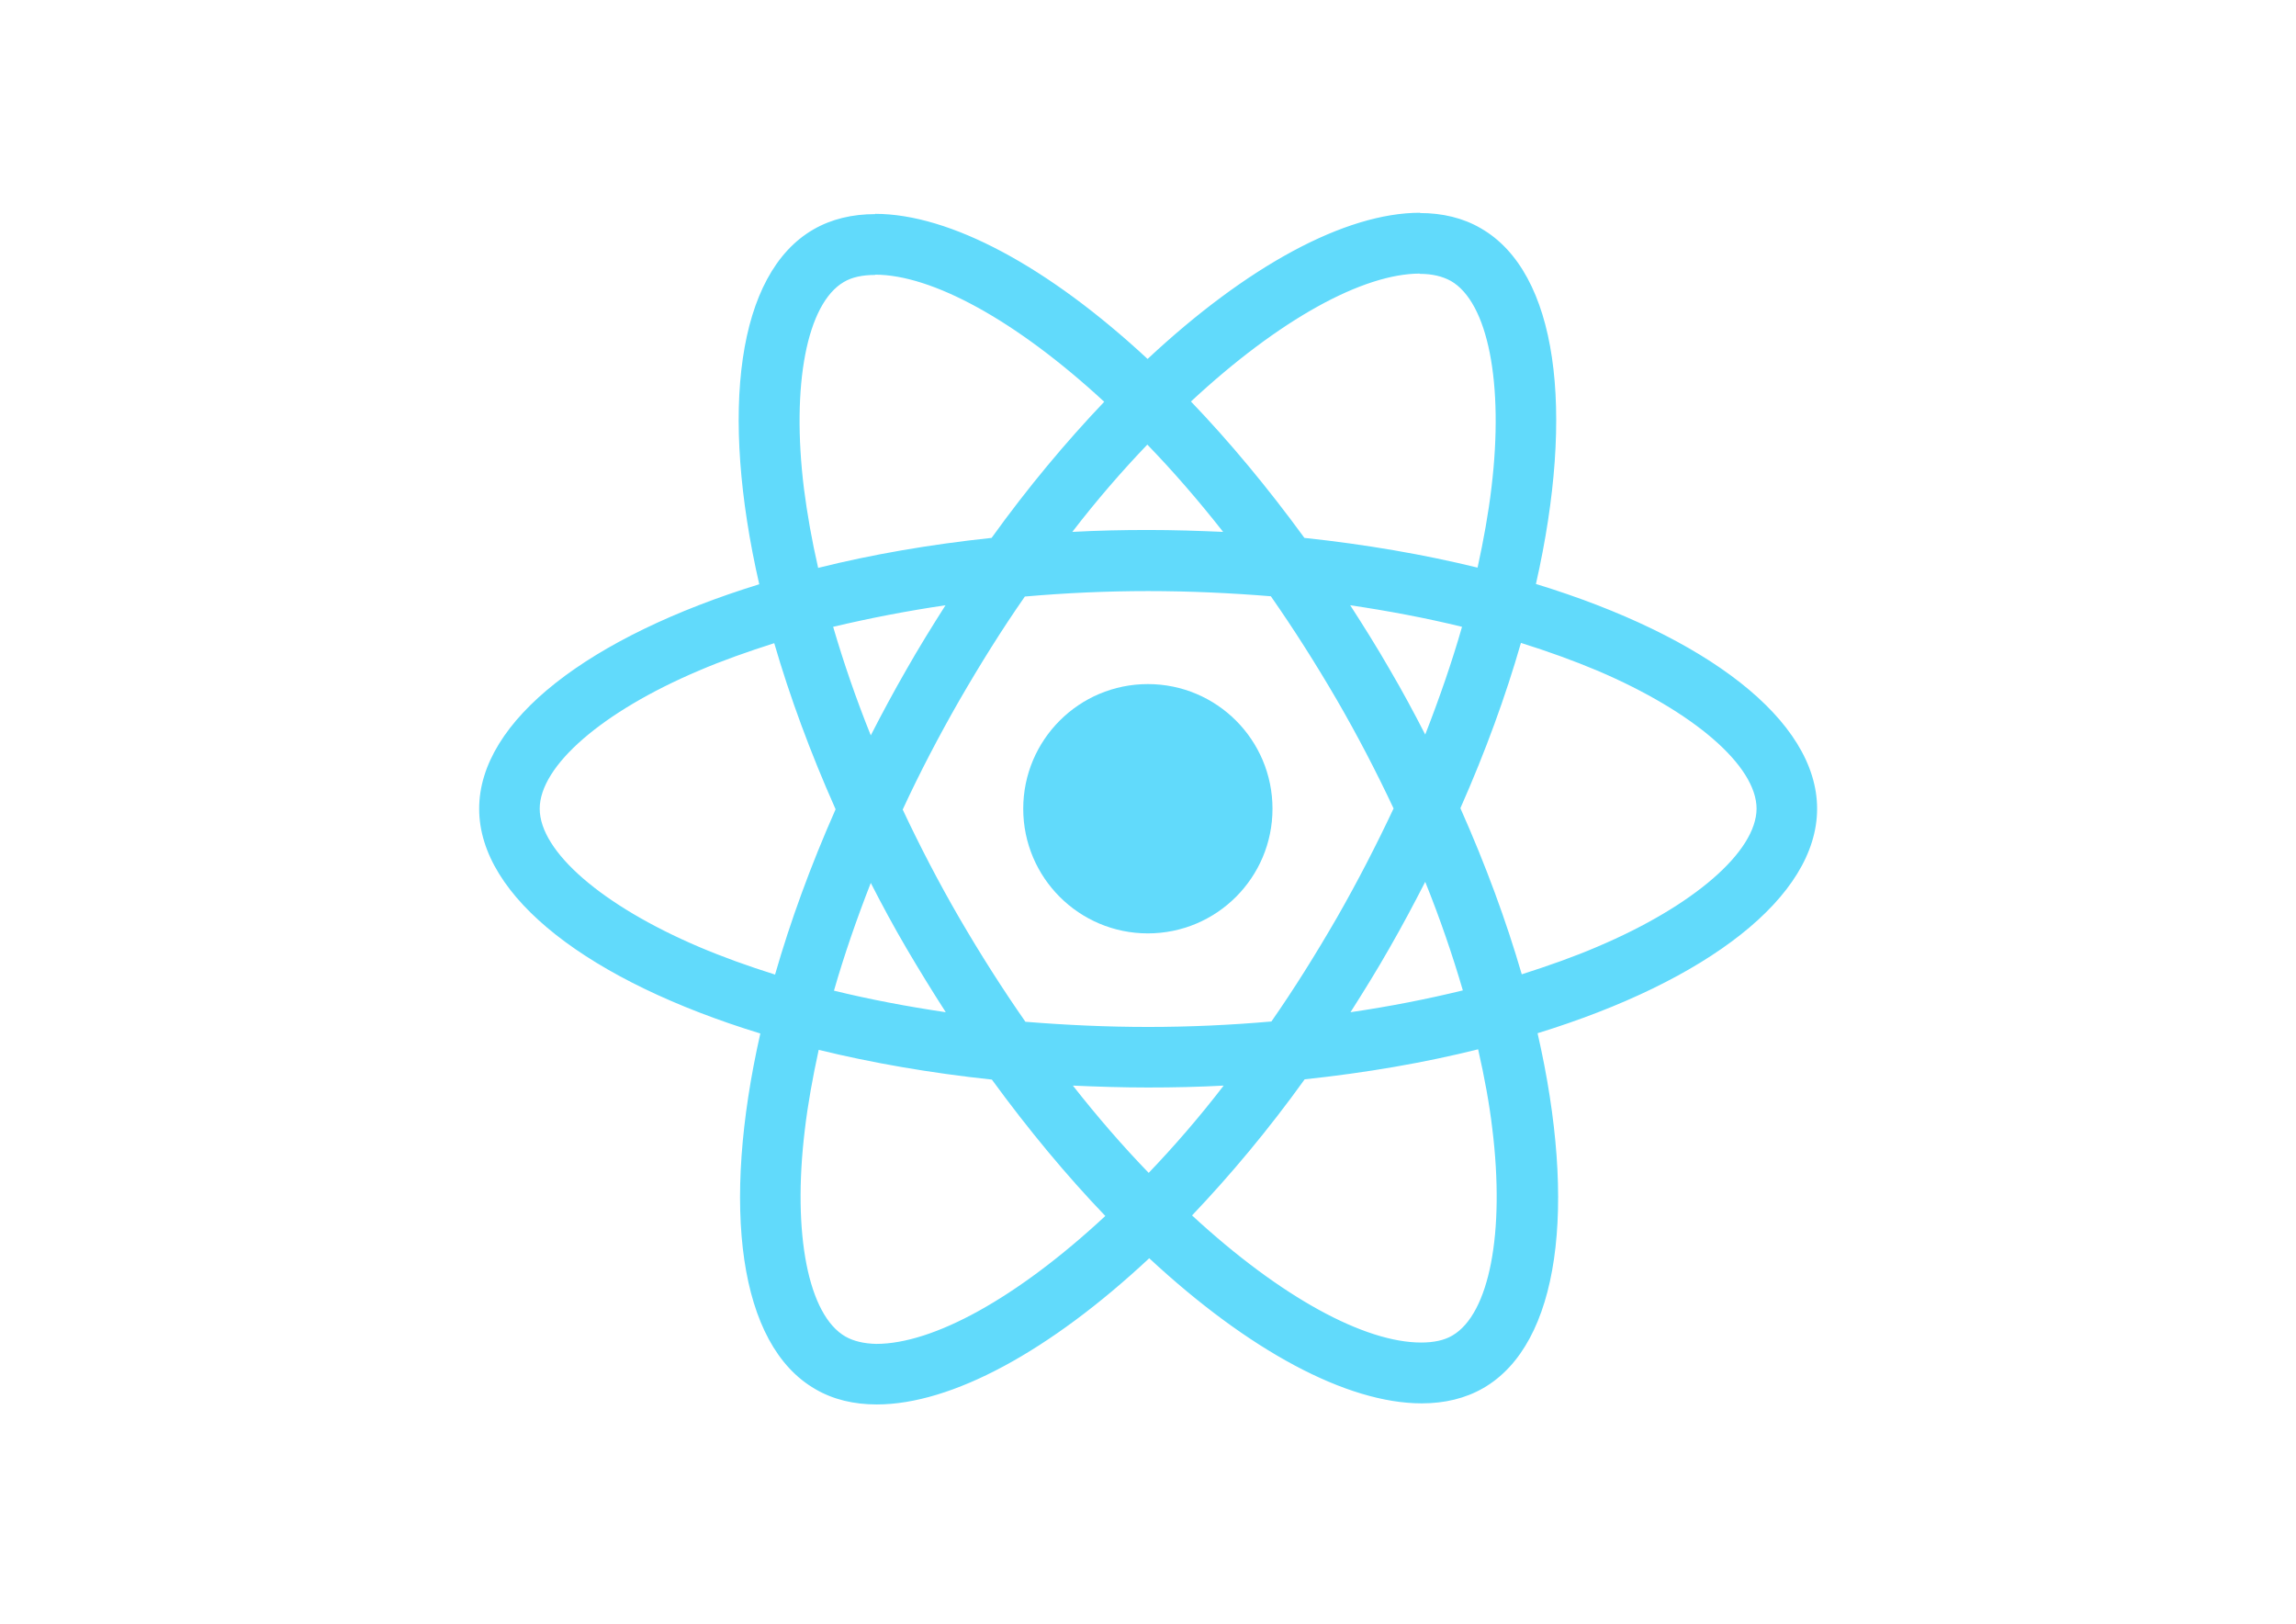
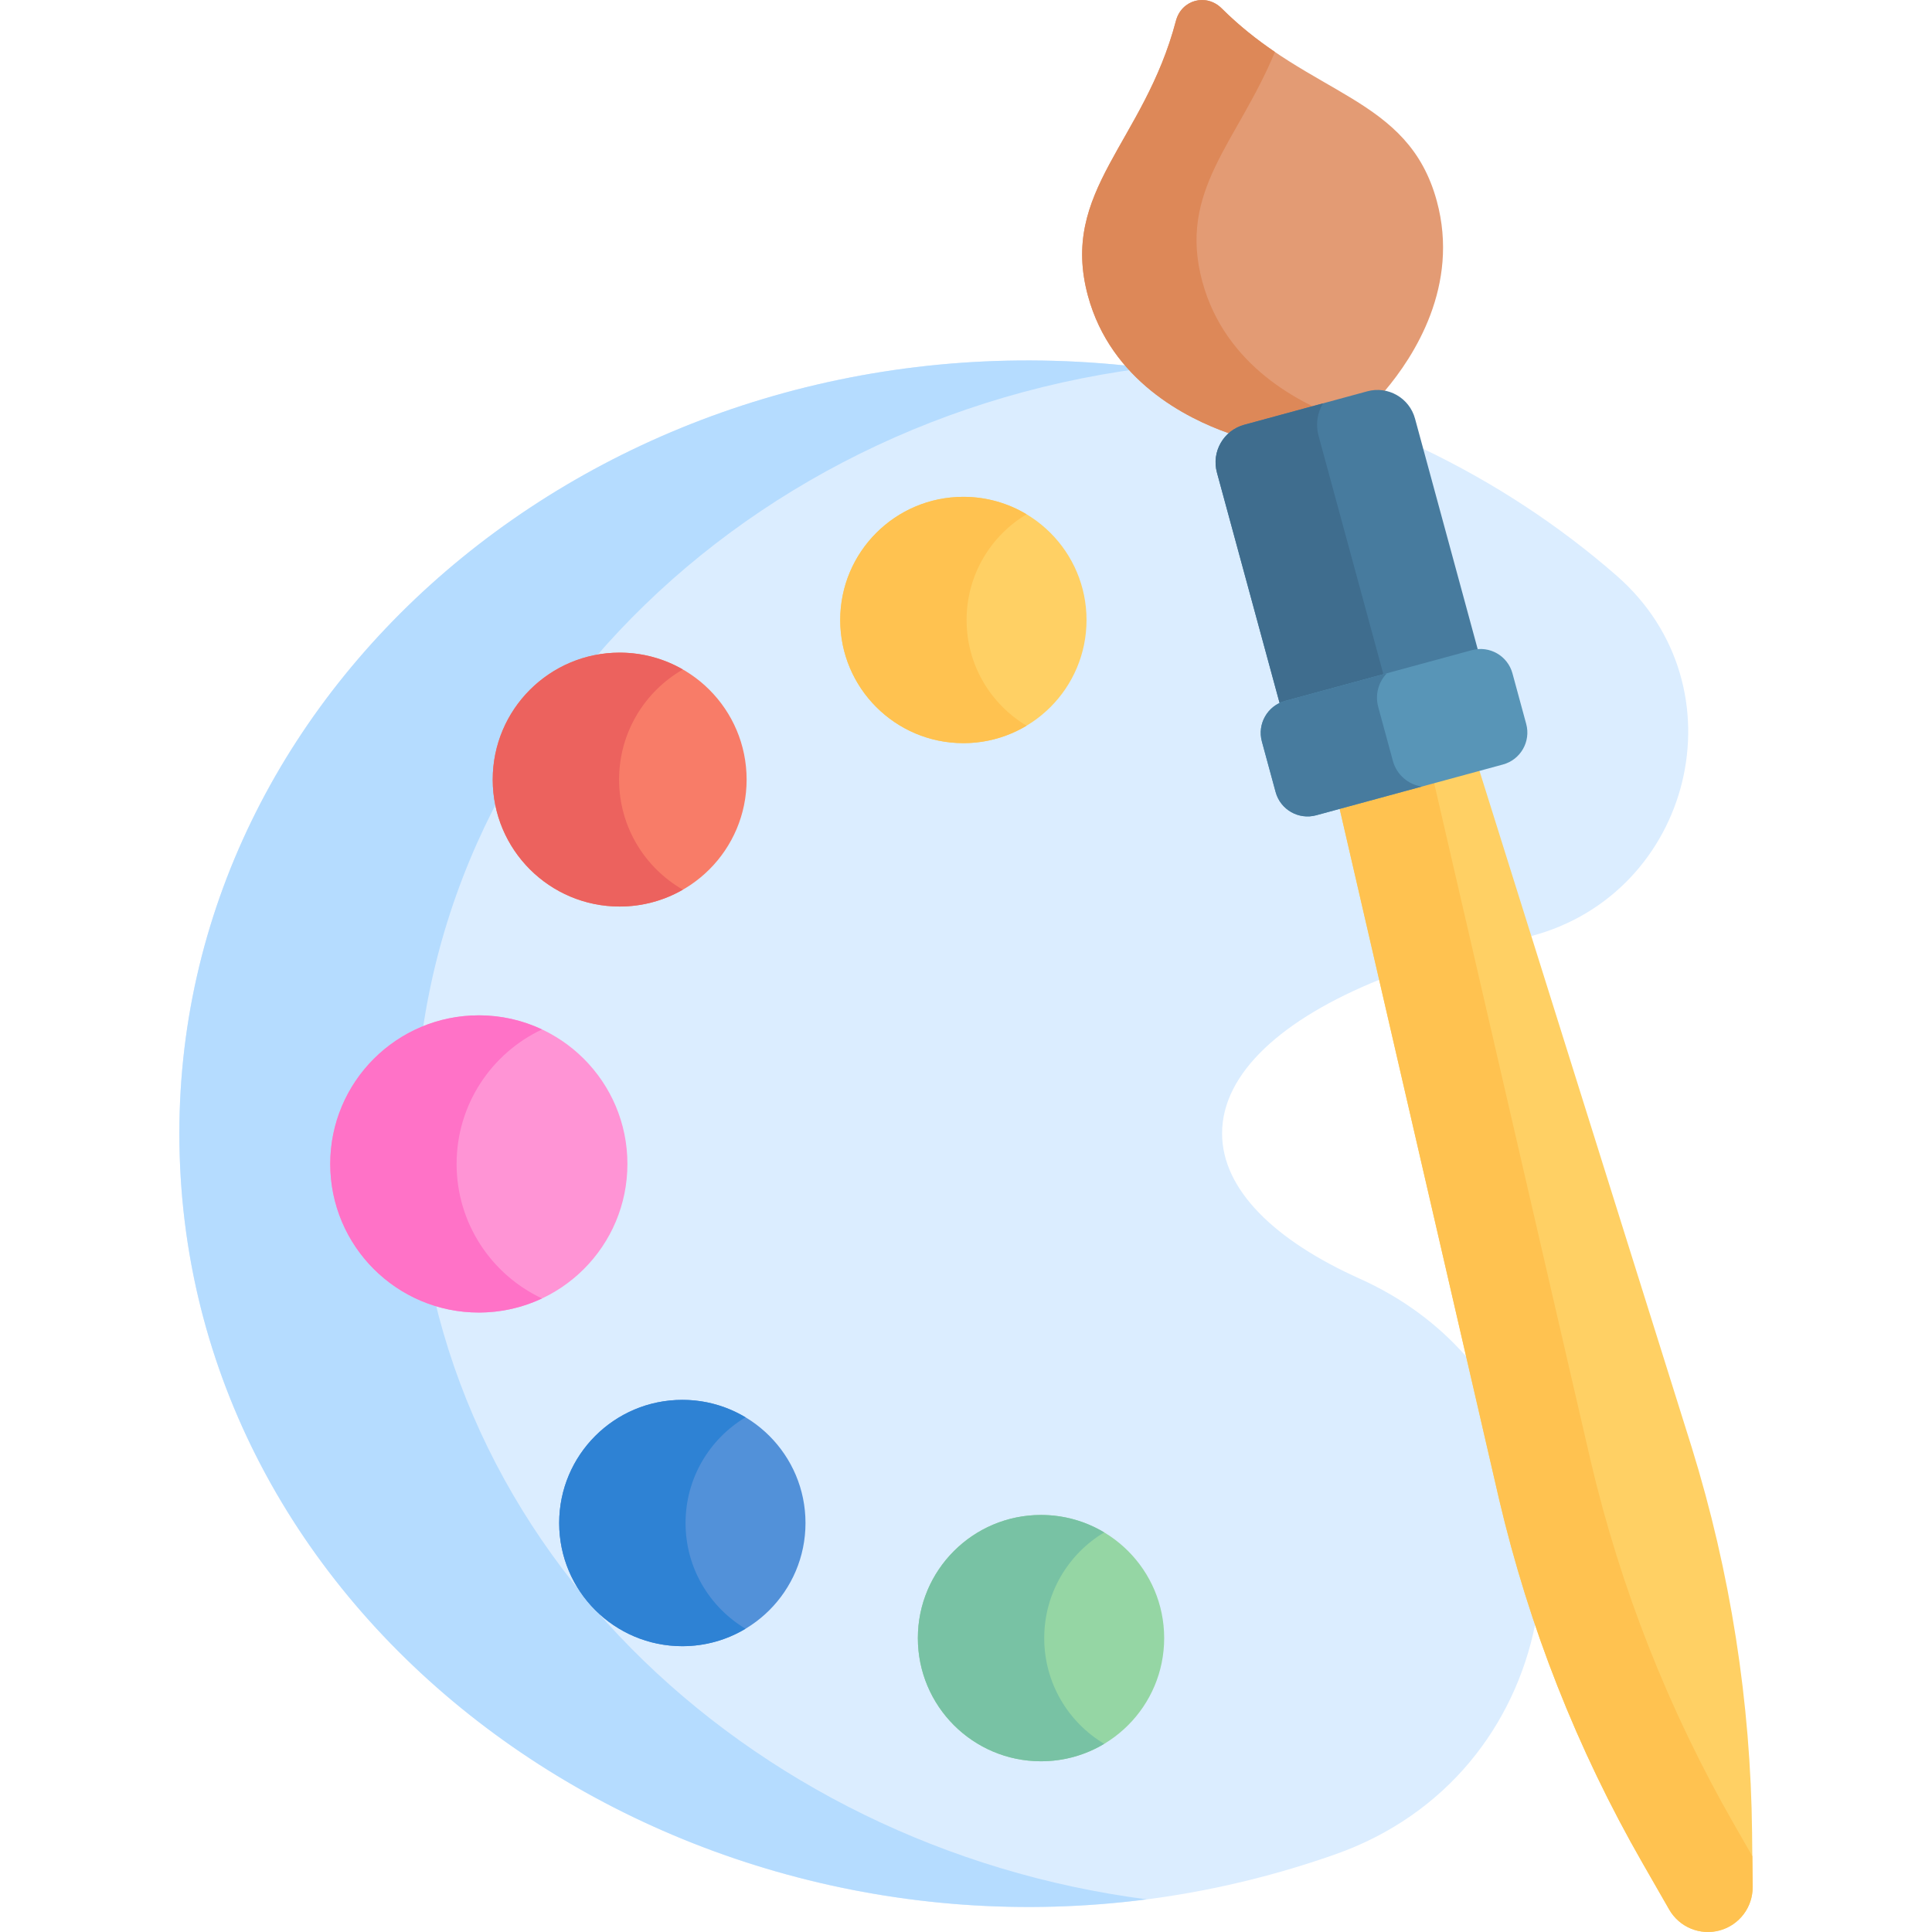
- <svg xmlns="http://www.w3.org/2000/svg" viewBox="0 0 841.9 595.3">
-   <g fill="#61DAFB">
-     <path d="M666.3 296.5c0-32.5-40.7-63.3-103.1-82.4 14.4-63.6 8-114.2-20.2-130.4-6.5-3.8-14.1-5.6-22.4-5.6v22.3c4.6 0 8.3.9 11.4 2.6 13.6 7.8 19.5 37.5 14.9 75.7-1.1 9.4-2.9 19.3-5.1 29.4-19.6-4.8-41-8.5-63.5-10.9-13.5-18.5-27.5-35.3-41.6-50 32.6-30.3 63.2-46.9 84-46.9V78c-27.5 0-63.5 19.6-99.9 53.6-36.4-33.8-72.4-53.2-99.9-53.2v22.3c20.7 0 51.4 16.5 84 46.6-14 14.7-28 31.4-41.3 49.9-22.6 2.4-44 6.1-63.6 11-2.3-10-4-19.7-5.2-29-4.7-38.2 1.1-67.9 14.6-75.8 3-1.8 6.9-2.6 11.5-2.6V78.5c-8.4 0-16 1.8-22.6 5.6-28.1 16.2-34.4 66.7-19.9 130.1-62.2 19.2-102.7 49.9-102.7 82.3 0 32.5 40.7 63.3 103.1 82.4-14.4 63.6-8 114.2 20.2 130.4 6.5 3.8 14.1 5.6 22.5 5.6 27.5 0 63.5-19.6 99.9-53.6 36.4 33.8 72.4 53.2 99.9 53.2 8.4 0 16-1.8 22.6-5.6 28.1-16.2 34.4-66.7 19.9-130.1 62-19.1 102.5-49.9 102.5-82.3zm-130.2-66.7c-3.7 12.9-8.3 26.2-13.5 39.5-4.1-8-8.4-16-13.1-24-4.6-8-9.5-15.8-14.4-23.4 14.2 2.1 27.9 4.7 41 7.9zm-45.8 106.5c-7.8 13.5-15.8 26.3-24.1 38.2-14.9 1.3-30 2-45.2 2-15.1 0-30.2-.7-45-1.9-8.3-11.9-16.4-24.6-24.2-38-7.6-13.1-14.5-26.4-20.8-39.8 6.2-13.4 13.2-26.8 20.7-39.9 7.8-13.5 15.8-26.3 24.1-38.2 14.9-1.3 30-2 45.2-2 15.1 0 30.2.7 45 1.9 8.3 11.9 16.4 24.6 24.2 38 7.6 13.1 14.5 26.4 20.8 39.8-6.3 13.4-13.2 26.8-20.7 39.9zm32.3-13c5.4 13.4 10 26.8 13.8 39.8-13.1 3.2-26.9 5.9-41.2 8 4.9-7.7 9.8-15.6 14.4-23.7 4.6-8 8.9-16.1 13-24.1zM421.2 430c-9.3-9.6-18.6-20.3-27.8-32 9 .4 18.2.7 27.5.7 9.4 0 18.7-.2 27.8-.7-9 11.7-18.3 22.4-27.5 32zm-74.4-58.9c-14.2-2.1-27.9-4.7-41-7.9 3.7-12.9 8.3-26.2 13.5-39.5 4.1 8 8.4 16 13.1 24 4.7 8 9.5 15.8 14.4 23.4zM420.7 163c9.3 9.6 18.6 20.3 27.8 32-9-.4-18.2-.7-27.5-.7-9.4 0-18.7.2-27.8.7 9-11.7 18.3-22.4 27.5-32zm-74 58.9c-4.9 7.7-9.8 15.6-14.4 23.7-4.6 8-8.9 16-13 24-5.4-13.4-10-26.8-13.8-39.8 13.1-3.1 26.9-5.8 41.2-7.9zm-90.5 125.2c-35.4-15.1-58.3-34.9-58.3-50.6 0-15.7 22.9-35.6 58.3-50.6 8.6-3.7 18-7 27.7-10.1 5.7 19.6 13.2 40 22.5 60.9-9.2 20.8-16.6 41.1-22.2 60.6-9.9-3.1-19.3-6.5-28-10.2zM310 490c-13.6-7.8-19.5-37.5-14.9-75.7 1.1-9.4 2.9-19.3 5.1-29.4 19.6 4.8 41 8.5 63.5 10.9 13.5 18.5 27.5 35.3 41.6 50-32.6 30.3-63.2 46.9-84 46.9-4.5-.1-8.3-1-11.3-2.7zm237.2-76.2c4.7 38.2-1.1 67.9-14.6 75.8-3 1.8-6.9 2.6-11.5 2.6-20.7 0-51.4-16.5-84-46.6 14-14.7 28-31.4 41.3-49.9 22.6-2.4 44-6.1 63.6-11 2.3 10.1 4.1 19.8 5.2 29.1zm38.5-66.7c-8.6 3.7-18 7-27.7 10.1-5.7-19.6-13.2-40-22.5-60.9 9.2-20.8 16.6-41.1 22.2-60.6 9.9 3.1 19.3 6.5 28.1 10.2 35.4 15.1 58.3 34.9 58.3 50.6-.1 15.7-23 35.6-58.4 50.6zM320.8 78.4z" />
-     <circle cx="420.9" cy="296.5" r="45.7" />
-     <path d="M520.5 78.1z" />
+ <svg xmlns="http://www.w3.org/2000/svg" id="Layer_1" enable-background="new 0 0 512 512" height="512" viewBox="0 0 512 512" width="512">
+   <g>
+     <path d="m428.403 152.544c-15.193-13.268-32.429-24.613-51.234-33.608l-12.256 8.88 29.36 117.183 11.54 3.063c42.613-11.252 56.48-65.923 22.59-95.518z" fill="#dbedff" />
+     <path d="m388.539 359.48c-7.34-8.357-16.714-15.457-28.166-20.599-22.603-10.149-36.508-23.614-36.508-38.526 0-16.035 16.047-30.351 41.623-40.696l11.68-11.597-42.566-140.162-21.456-15.796-15.01 4.748c-134.384-13.814-250.604 81.817-250.604 203.503 0 143.905 159.152 242.89 306.257 191.092 29.852-10.511 47.683-34.498 53.021-60.853l8.669-7.46-10.989-60.094z" fill="#dbedff" />
+     <path d="m110.029 300.355c0-108.755 92.836-196.687 208.501-204.288l-5.384-3.964-15.01 4.748c-134.384-13.813-250.604 81.818-250.604 203.504 0 127.698 125.324 220.008 256.343 202.99-105.713-13.717-193.846-95.906-193.846-202.99z" fill="#b5dcff" />
+     <circle cx="164.219" cy="206.598" fill="#f87c68" r="33.643" />
+     <circle cx="255.303" cy="164.304" fill="#ffd064" r="32.638" />
+     <circle cx="180.827" cy="403.618" fill="#5291d9" r="32.638" />
+     <circle cx="275.88" cy="434.119" fill="#95d6a4" r="32.638" />
+     <circle cx="126.893" cy="308.456" fill="#ff94d5" r="39.379" />
+     <path d="m164.065 206.598c0-12.482 6.803-23.369 16.899-29.176-4.932-2.837-10.646-4.468-16.745-4.468-18.581 0-33.643 15.063-33.643 33.643s15.063 33.643 33.643 33.643c6.098 0 11.812-1.631 16.745-4.468-10.096-5.805-16.899-16.692-16.899-29.174z" fill="#ec625e" />
+     <path d="m256.154 164.304c0-11.903 6.374-22.315 15.893-28.016-4.896-2.933-10.622-4.622-16.744-4.622-18.026 0-32.638 14.613-32.638 32.638s14.612 32.638 32.638 32.638c6.122 0 11.849-1.689 16.744-4.622-9.518-5.702-15.893-16.113-15.893-28.016z" fill="#ffc250" />
+     <path d="m181.678 403.618c0-11.903 6.374-22.315 15.894-28.016-4.896-2.933-10.622-4.622-16.745-4.622-18.025 0-32.638 14.613-32.638 32.638 0 18.026 14.613 32.638 32.638 32.638 6.122 0 11.849-1.689 16.745-4.622-9.52-5.702-15.894-16.113-15.894-28.016z" fill="#2e82d4" />
+     <path d="m276.731 434.119c0-11.903 6.374-22.315 15.894-28.016-4.896-2.933-10.622-4.622-16.744-4.622-18.026 0-32.638 14.613-32.638 32.638s14.612 32.638 32.638 32.638c6.122 0 11.849-1.689 16.744-4.622-9.52-5.702-15.894-16.113-15.894-28.016z" fill="#78c2a4" />
+     <path d="m121.003 308.456c0-15.759 9.261-29.35 22.634-35.644-5.082-2.392-10.756-3.735-16.744-3.735-21.748 0-39.379 17.63-39.379 39.379s17.63 39.379 39.379 39.379c5.989 0 11.662-1.343 16.744-3.735-13.373-6.294-22.634-19.885-22.634-35.644z" fill="#ff72c7" />
+     <path d="m380.771 53.284c-7.587-27.904-33.392-27.557-57.004-51.056-4.106-4.086-10.668-2.302-12.14 3.301-8.463 32.219-30.892 44.987-23.305 72.89 6.106 22.457 26.113 32.453 37.299 36.383l6.326 5.158 32.966-7.726 2.116-8.69c7.656-9.053 19.848-27.803 13.742-50.26z" fill="#e39b74" />
+     <path d="m355.931 111.026c-11.186-3.931-31.193-13.927-37.299-36.383-6.567-24.153 9.35-36.975 19.238-60.878-4.682-3.184-9.435-6.89-14.103-11.535-4.106-4.086-10.668-2.302-12.14 3.301-8.463 32.219-30.892 44.987-23.305 72.89 6.106 22.457 26.113 32.453 37.299 36.383l6.326 5.158 27.141-6.361z" fill="#dd8858" />
+     <path d="m374.997 110.948c-1.494-5.494-7.159-8.738-12.653-7.244l-32.601 8.864c-5.494 1.494-8.738 7.159-7.244 12.654l16.607 61.081 5.977 4.354 44.641-10.645 1.881-7.983z" fill="#477b9e" />
+     <path d="m367.137 180.611-17.717-65.164c-.82-3.015-.295-6.073 1.198-8.554l-20.875 5.676c-5.494 1.494-8.738 7.159-7.244 12.654l16.607 61.081 5.977 4.354 27.005-6.44z" fill="#3f6d8e" />
+     <path d="m464.32 485.727c-.357-34.657-5.747-69.078-16.003-102.184l-56.236-179.254-7.337-5.133-27.875 6.31-1.841 8.897 42.27 183.051c7.919 33.742 20.699 66.154 37.94 96.22l7.119 12.415c2.68 4.674 8.178 6.949 13.377 5.535s8.788-6.159 8.733-11.547z" fill="#ffd064" />
+     <path d="m459.473 483.332c-17.241-30.066-30.021-62.478-37.94-96.22l-42.27-183.051.795-3.845-23.189 5.249-1.841 8.897 42.27 183.051c7.919 33.742 20.699 66.154 37.94 96.22l7.119 12.415c2.68 4.674 8.178 6.949 13.377 5.535s8.788-6.159 8.733-11.547l-.084-8.141z" fill="#ffc250" />
+     <path d="m390.063 172.297-49.493 13.456c-4.671 1.27-7.427 6.085-6.157 10.756l3.64 13.389c1.27 4.67 6.085 7.427 10.756 6.157l49.493-13.456c4.67-1.27 7.427-6.085 6.157-10.755l-3.64-13.389c-1.27-4.672-6.086-7.428-10.756-6.158z" fill="#5895b7" />
+     <path d="m369.13 201.652-3.887-14.296c-.895-3.29.091-6.641 2.292-8.935l-26.965 7.331c-4.671 1.27-7.427 6.085-6.157 10.756l3.64 13.389c1.27 4.67 6.085 7.427 10.755 6.157l27.973-7.605c-3.56-.532-6.646-3.101-7.651-6.797z" fill="#477b9e" />
  </g>
</svg>
